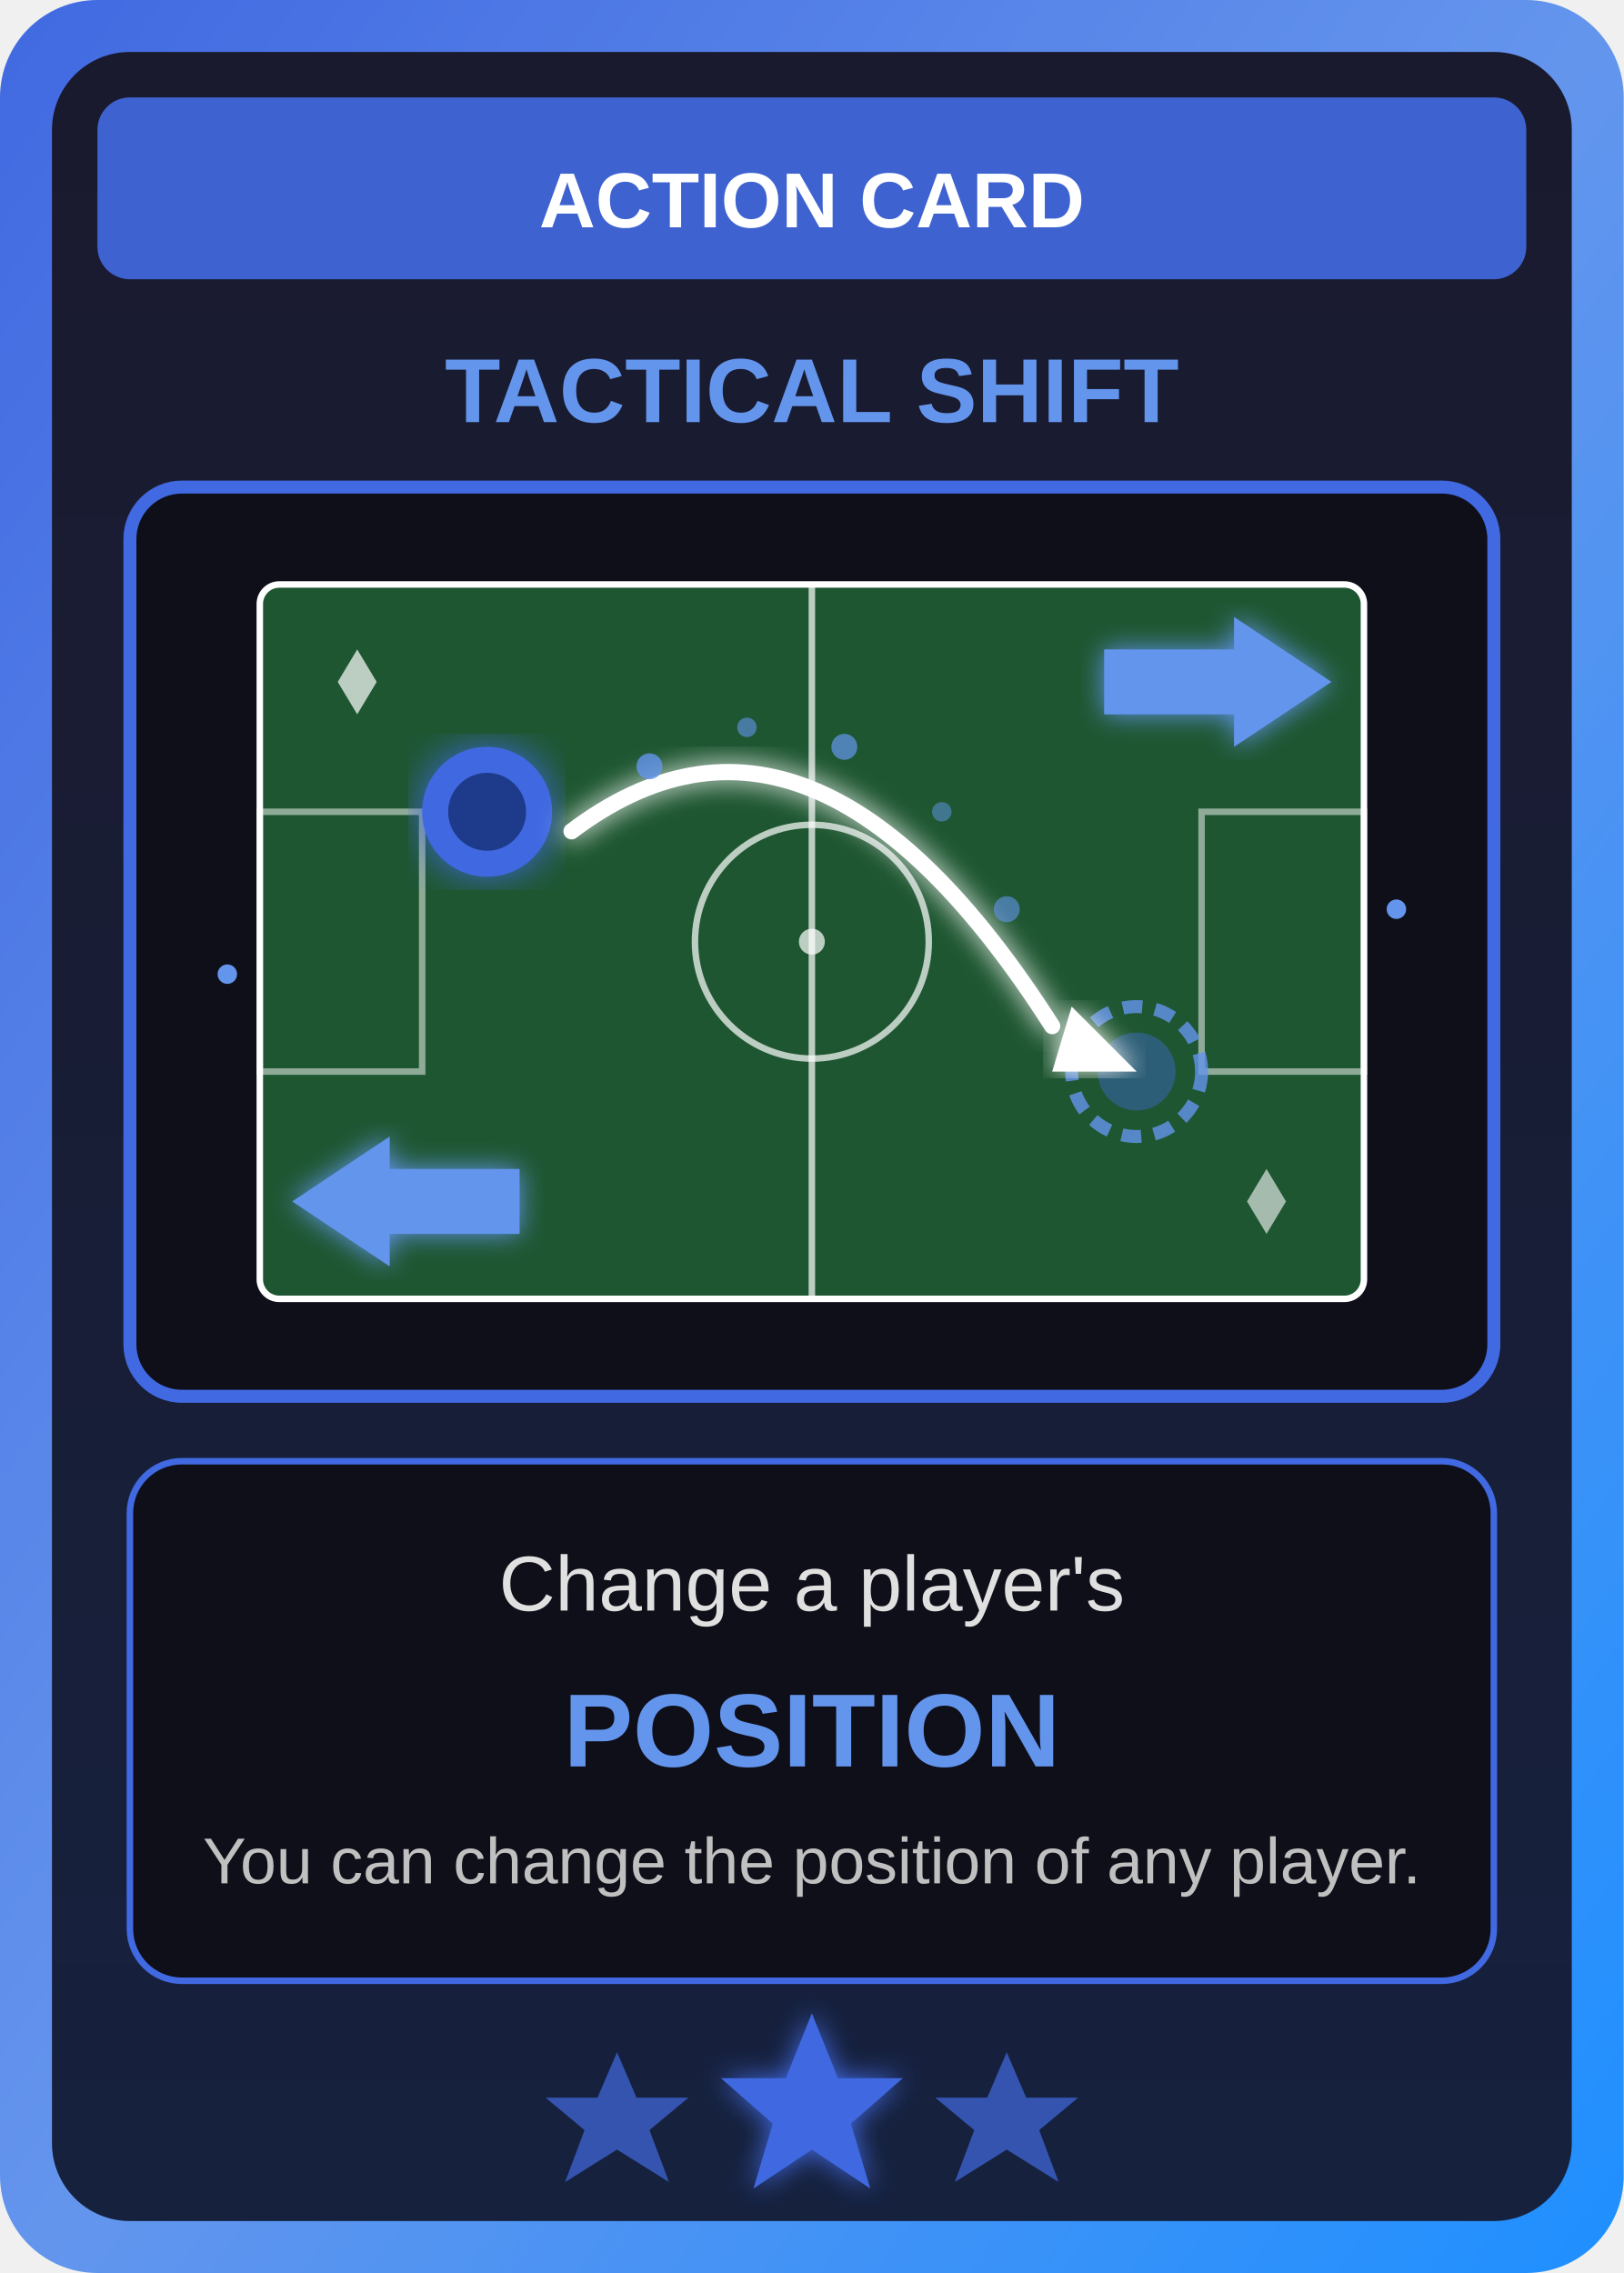
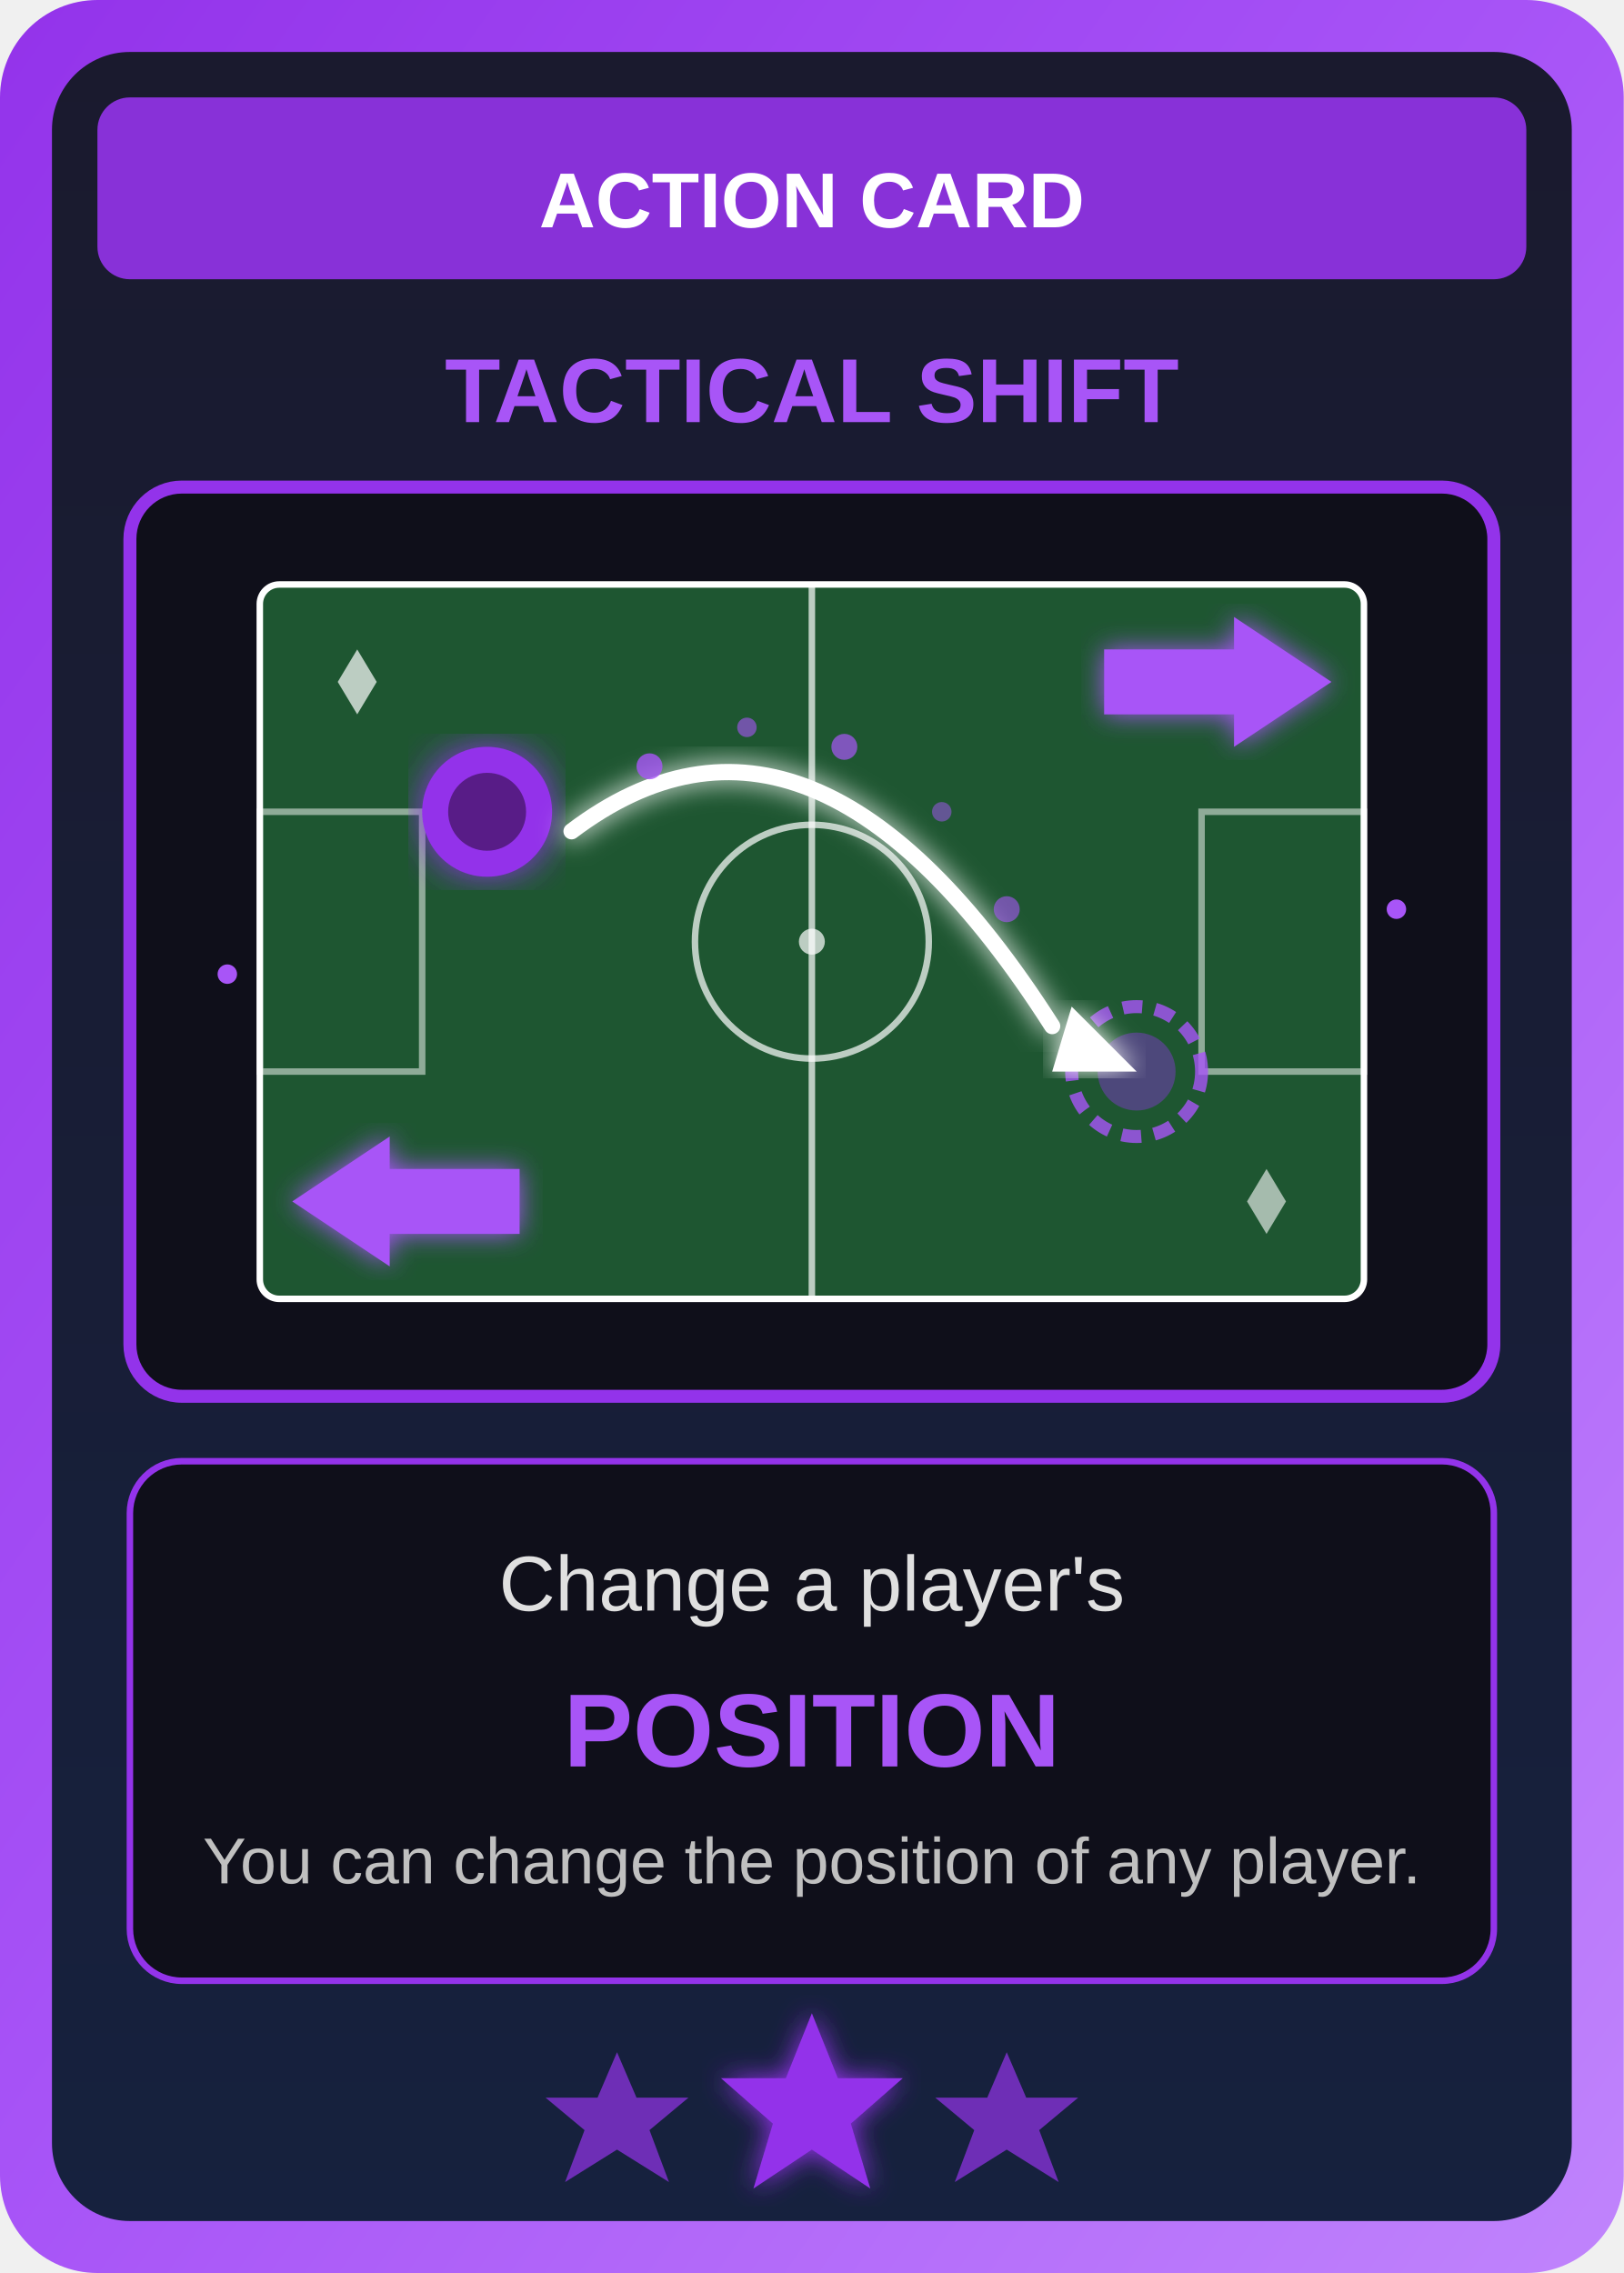
<svg xmlns="http://www.w3.org/2000/svg" viewBox="0 0 250 350">
  <defs>
    <linearGradient id="cardBgPos" x1="0%" y1="0%" x2="100%" y2="100%">
-       <stop offset="0%" style="stop-color:#4169e1" />
-       <stop offset="50%" style="stop-color:#6495ed" />
-       <stop offset="100%" style="stop-color:#1e90ff" />
+       <stop offset="0%" style="stop-color:#9333ea" />
+       <stop offset="50%" style="stop-color:#a855f7" />
+       <stop offset="100%" style="stop-color:#c084fc" />
    </linearGradient>
    <linearGradient id="innerBgPos" x1="0%" y1="0%" x2="0%" y2="100%">
      <stop offset="0%" style="stop-color:#1a1a2e" />
      <stop offset="100%" style="stop-color:#16213e" />
    </linearGradient>
-     <linearGradient id="blueShine" x1="0%" y1="100%" x2="0%" y2="0%">
-       <stop offset="0%" style="stop-color:#1e3a8a" />
-       <stop offset="50%" style="stop-color:#3b82f6" />
-       <stop offset="100%" style="stop-color:#93c5fd" />
+     <linearGradient id="purpleShine" x1="0%" y1="100%" x2="0%" y2="0%">
+       <stop offset="0%" style="stop-color:#581c87" />
+       <stop offset="50%" style="stop-color:#8b5cf6" />
+       <stop offset="100%" style="stop-color:#d8b4fe" />
    </linearGradient>
    <filter id="glowPos">
      <feGaussianBlur stdDeviation="3" result="coloredBlur" />
      <feMerge>
        <feMergeNode in="coloredBlur" />
        <feMergeNode in="SourceGraphic" />
      </feMerge>
    </filter>
    <filter id="softGlowPos">
      <feGaussianBlur stdDeviation="2" result="coloredBlur" />
      <feMerge>
        <feMergeNode in="coloredBlur" />
        <feMergeNode in="SourceGraphic" />
      </feMerge>
    </filter>
  </defs>
  <rect x="0" y="0" width="250" height="350" rx="15" fill="url(#cardBgPos)" />
  <rect x="8" y="8" width="234" height="334" rx="12" fill="url(#innerBgPos)" />
-   <rect x="15" y="15" width="220" height="28" rx="5" fill="#4169e1" opacity="0.9" />
+   <rect x="15" y="15" width="220" height="28" rx="5" fill="#9333ea" opacity="0.9" />
  <text x="125" y="35" font-family="Arial, sans-serif" font-size="12" font-weight="bold" fill="#fff" text-anchor="middle">ACTION CARD
    </text>
-   <text x="125" y="65" font-family="Arial, sans-serif" font-size="14" font-weight="bold" fill="#6495ed" text-anchor="middle">TACTICAL SHIFT
+   <text x="125" y="65" font-family="Arial, sans-serif" font-size="14" font-weight="bold" fill="#a855f7" text-anchor="middle">TACTICAL SHIFT
    </text>
-   <rect x="20" y="75" width="210" height="140" rx="8" fill="#0f0f1a" stroke="#4169e1" stroke-width="2" />
+   <rect x="20" y="75" width="210" height="140" rx="8" fill="#0f0f1a" stroke="#9333ea" stroke-width="2" />
  <rect x="40" y="90" width="170" height="110" fill="#1e5631" stroke="#fff" stroke-width="1" rx="3" />
  <line x1="125" y1="90" x2="125" y2="200" stroke="#fff" stroke-width="1" opacity="0.7" />
  <circle cx="125" cy="145" r="18" fill="none" stroke="#fff" stroke-width="1" opacity="0.7" />
  <circle cx="125" cy="145" r="2" fill="#fff" opacity="0.7" />
  <rect x="40" y="125" width="25" height="40" fill="none" stroke="#fff" stroke-width="1" opacity="0.5" />
  <rect x="185" y="125" width="25" height="40" fill="none" stroke="#fff" stroke-width="1" opacity="0.5" />
-   <circle cx="75" cy="125" r="10" fill="#4169e1" filter="url(#glowPos)" />
-   <circle cx="75" cy="125" r="6" fill="#1e3a8a" />
-   <circle cx="175" cy="165" r="10" fill="none" stroke="#6495ed" stroke-width="2" stroke-dasharray="3,2" opacity="0.8" />
-   <circle cx="175" cy="165" r="6" fill="#4169e1" opacity="0.4" />
+   <circle cx="75" cy="125" r="10" fill="#9333ea" filter="url(#glowPos)" />
+   <circle cx="75" cy="125" r="6" fill="#581c87" />
+   <circle cx="175" cy="165" r="10" fill="none" stroke="#a855f7" stroke-width="2" stroke-dasharray="3,2" opacity="0.8" />
+   <circle cx="175" cy="165" r="6" fill="#9333ea" opacity="0.4" />
  <path d="M88 128 Q125 100 162 158" fill="none" stroke="#fff" stroke-width="2.5" stroke-linecap="round" filter="url(#softGlowPos)" />
  <polygon points="165,155 175,165 162,165" fill="#fff" filter="url(#softGlowPos)" />
-   <circle cx="100" cy="118" r="2" fill="#6495ed" opacity="0.8" />
-   <circle cx="115" cy="112" r="1.5" fill="#6495ed" opacity="0.6" />
-   <circle cx="130" cy="115" r="2" fill="#6495ed" opacity="0.7" />
-   <circle cx="145" cy="125" r="1.5" fill="#6495ed" opacity="0.5" />
-   <circle cx="155" cy="140" r="2" fill="#6495ed" opacity="0.6" />
-   <path d="M45 185 L60 175 L60 180 L80 180 L80 190 L60 190 L60 195 Z" fill="#6495ed" filter="url(#softGlowPos)" />
-   <path d="M205 105 L190 115 L190 110 L170 110 L170 100 L190 100 L190 95 Z" fill="#6495ed" filter="url(#softGlowPos)" />
+   <circle cx="100" cy="118" r="2" fill="#a855f7" opacity="0.8" />
+   <circle cx="115" cy="112" r="1.5" fill="#a855f7" opacity="0.6" />
+   <circle cx="130" cy="115" r="2" fill="#a855f7" opacity="0.7" />
+   <circle cx="145" cy="125" r="1.5" fill="#a855f7" opacity="0.5" />
+   <circle cx="155" cy="140" r="2" fill="#a855f7" opacity="0.6" />
+   <path d="M45 185 L60 175 L60 180 L80 180 L80 190 L60 190 L60 195 Z" fill="#a855f7" filter="url(#softGlowPos)" />
+   <path d="M205 105 L190 115 L190 110 L170 110 L170 100 L190 100 L190 95 Z" fill="#a855f7" filter="url(#softGlowPos)" />
  <path d="M55 100 L58 105 L55 110 L52 105 Z" fill="#fff" opacity="0.7" />
  <path d="M195 180 L198 185 L195 190 L192 185 Z" fill="#fff" opacity="0.6" />
-   <circle cx="35" cy="150" r="1.5" fill="#6495ed" />
-   <circle cx="215" cy="140" r="1.5" fill="#6495ed" />
-   <rect x="20" y="225" width="210" height="80" rx="8" fill="#0f0f1a" stroke="#4169e1" stroke-width="1" />
+   <circle cx="35" cy="150" r="1.5" fill="#a855f7" />
+   <circle cx="215" cy="140" r="1.5" fill="#a855f7" />
+   <rect x="20" y="225" width="210" height="80" rx="8" fill="#0f0f1a" stroke="#9333ea" stroke-width="1" />
  <text x="125" y="248" font-family="Arial, sans-serif" font-size="12" fill="#e0e0e0" text-anchor="middle">Change a
        player's
    </text>
-   <text x="125" y="272" font-family="Arial, sans-serif" font-size="16" font-weight="bold" fill="#6495ed" text-anchor="middle">POSITION
+   <text x="125" y="272" font-family="Arial, sans-serif" font-size="16" font-weight="bold" fill="#a855f7" text-anchor="middle">POSITION
    </text>
  <text x="125" y="290" font-family="Arial, sans-serif" font-size="10" fill="#c0c0c0" text-anchor="middle">You can
        change the position of any player.
    </text>
  <g transform="translate(0,-2)">
-     <polygon points="125,312 129,322 139,322 131,329 134,339 125,333 116,339 119,329 111,322 121,322" fill="#4169e1" filter="url(#softGlowPos)" />
-     <polygon points="95,318 98,325 106,325 100,330 103,338 95,333 87,338 90,330 84,325 92,325" fill="#4169e1" opacity="0.7" />
-     <polygon points="155,318 158,325 166,325 160,330 163,338 155,333 147,338 150,330 144,325 152,325" fill="#4169e1" opacity="0.7" />
+     <polygon points="125,312 129,322 139,322 131,329 134,339 125,333 116,339 119,329 111,322 121,322" fill="#9333ea" filter="url(#softGlowPos)" />
+     <polygon points="95,318 98,325 106,325 100,330 103,338 95,333 87,338 90,330 84,325 92,325" fill="#9333ea" opacity="0.7" />
+     <polygon points="155,318 158,325 166,325 160,330 163,338 155,333 147,338 150,330 144,325 152,325" fill="#9333ea" opacity="0.7" />
  </g>
</svg>
